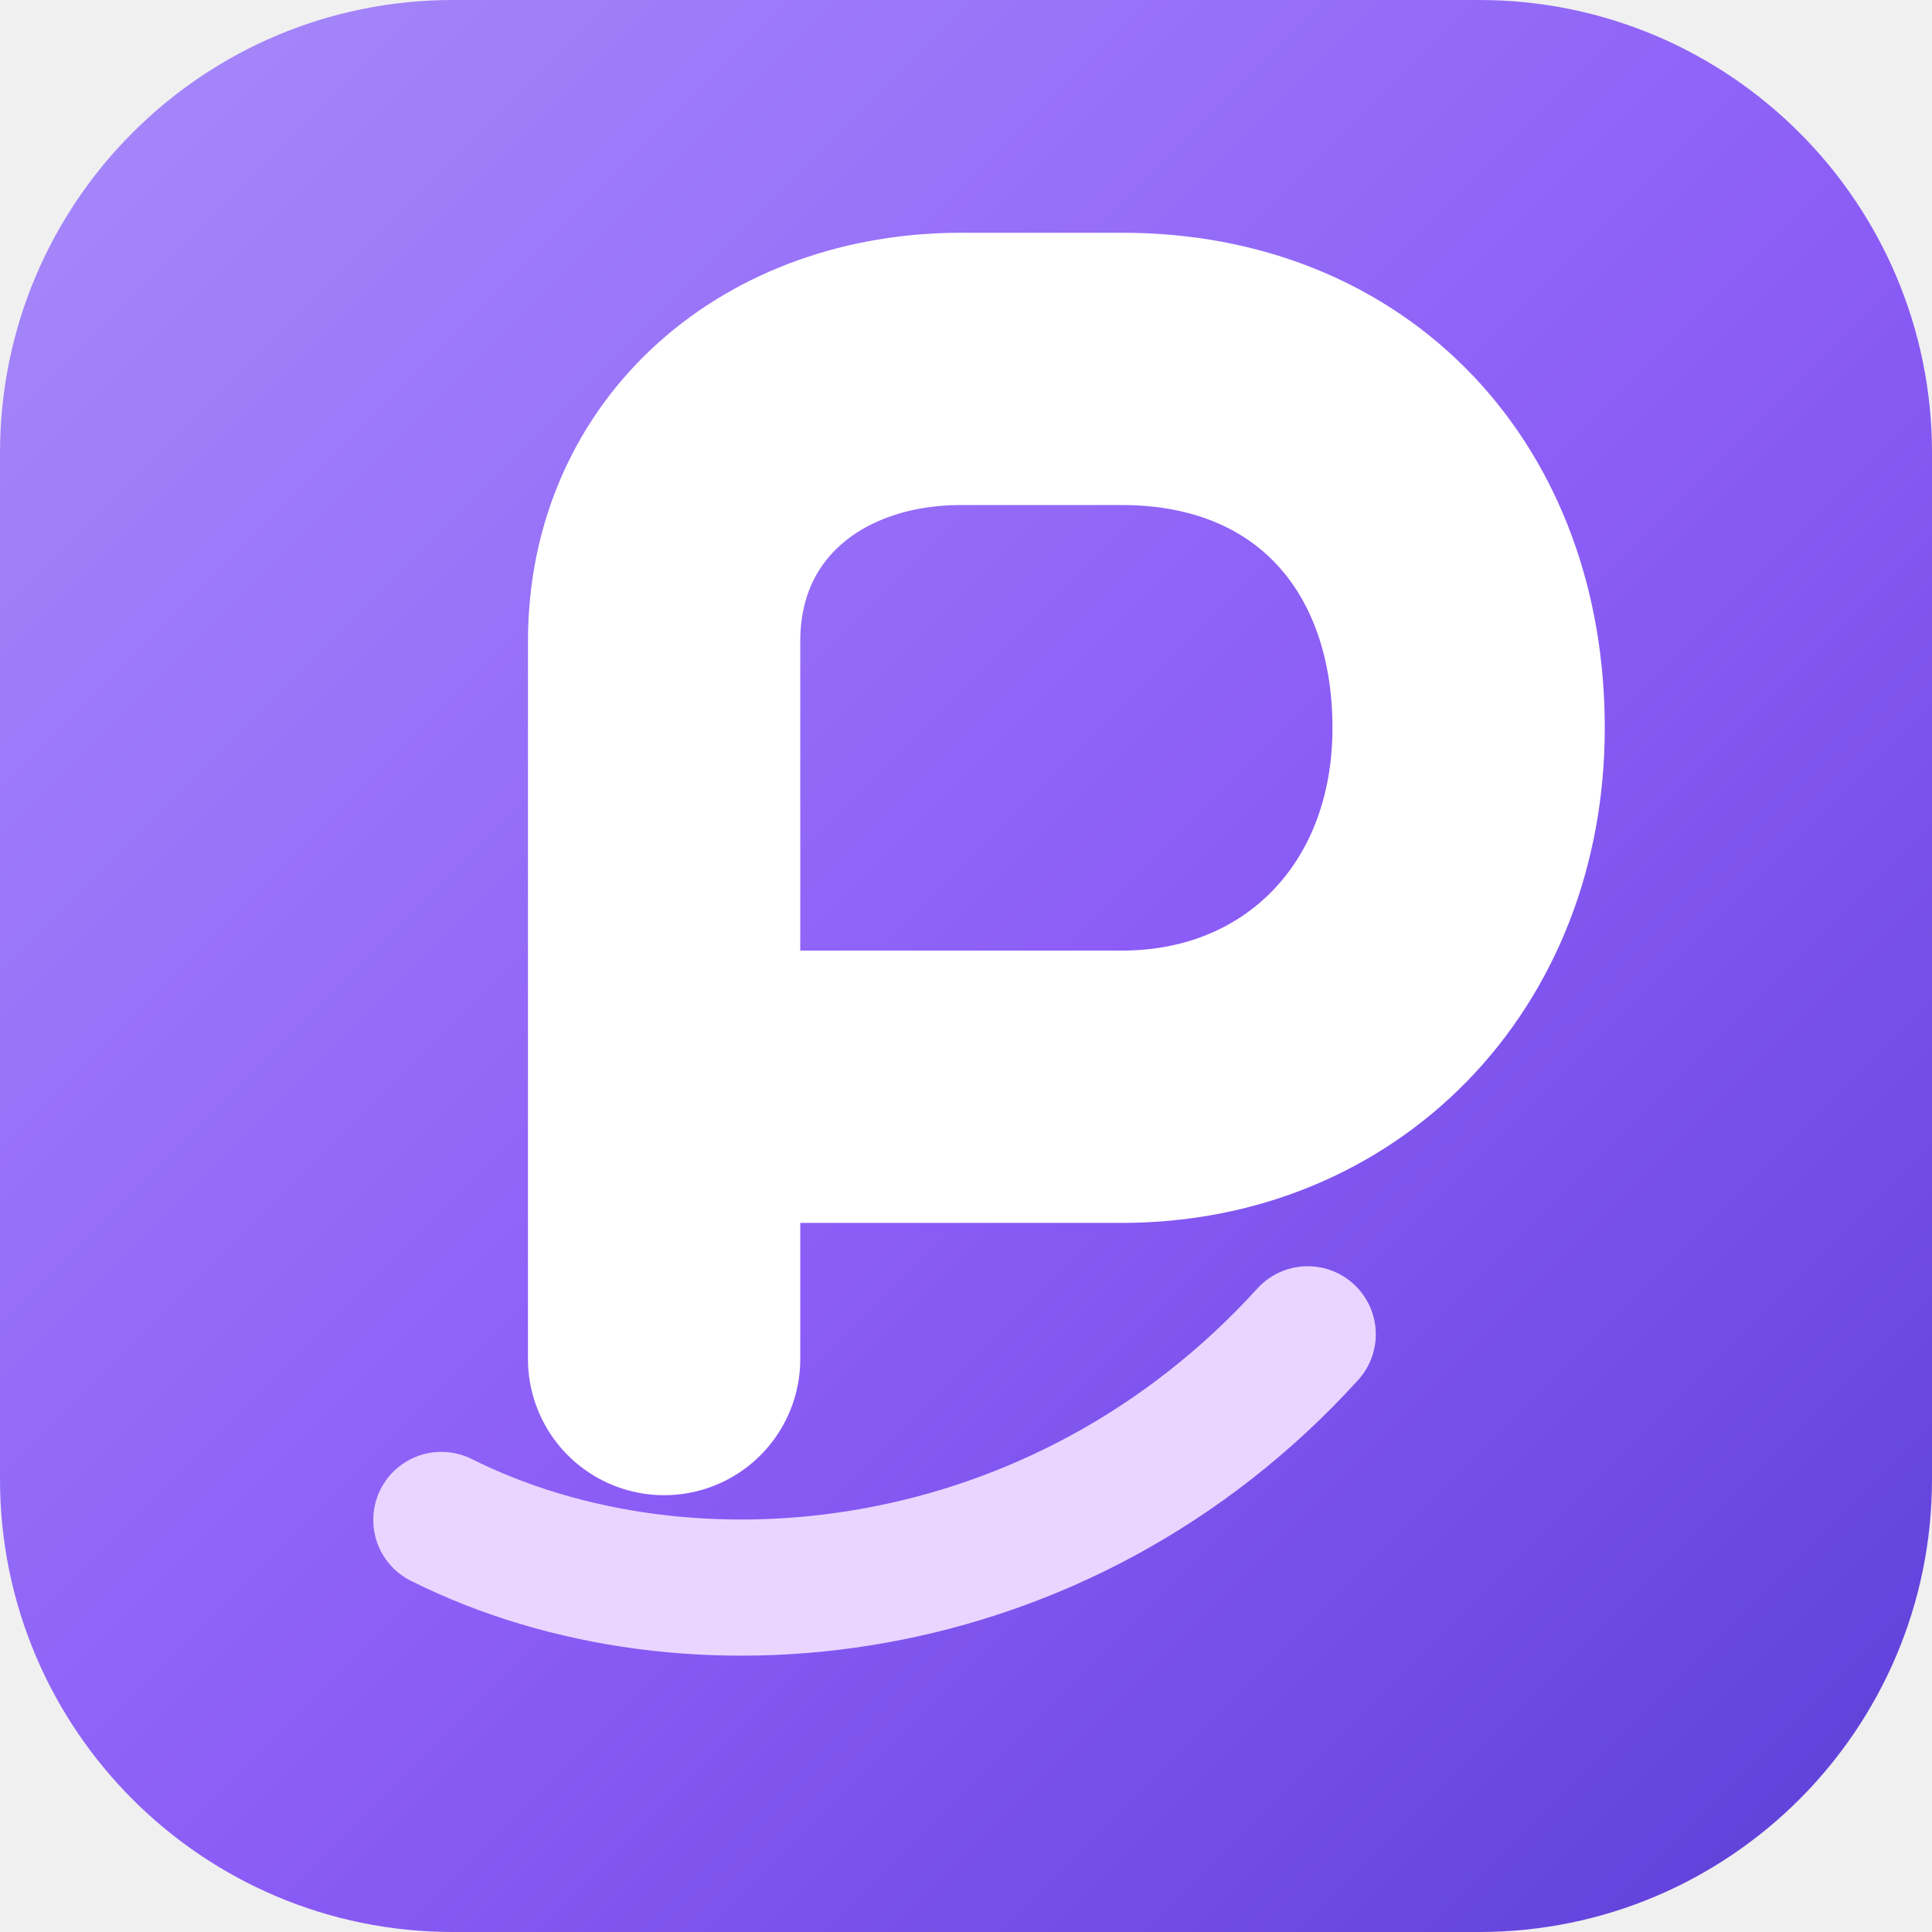
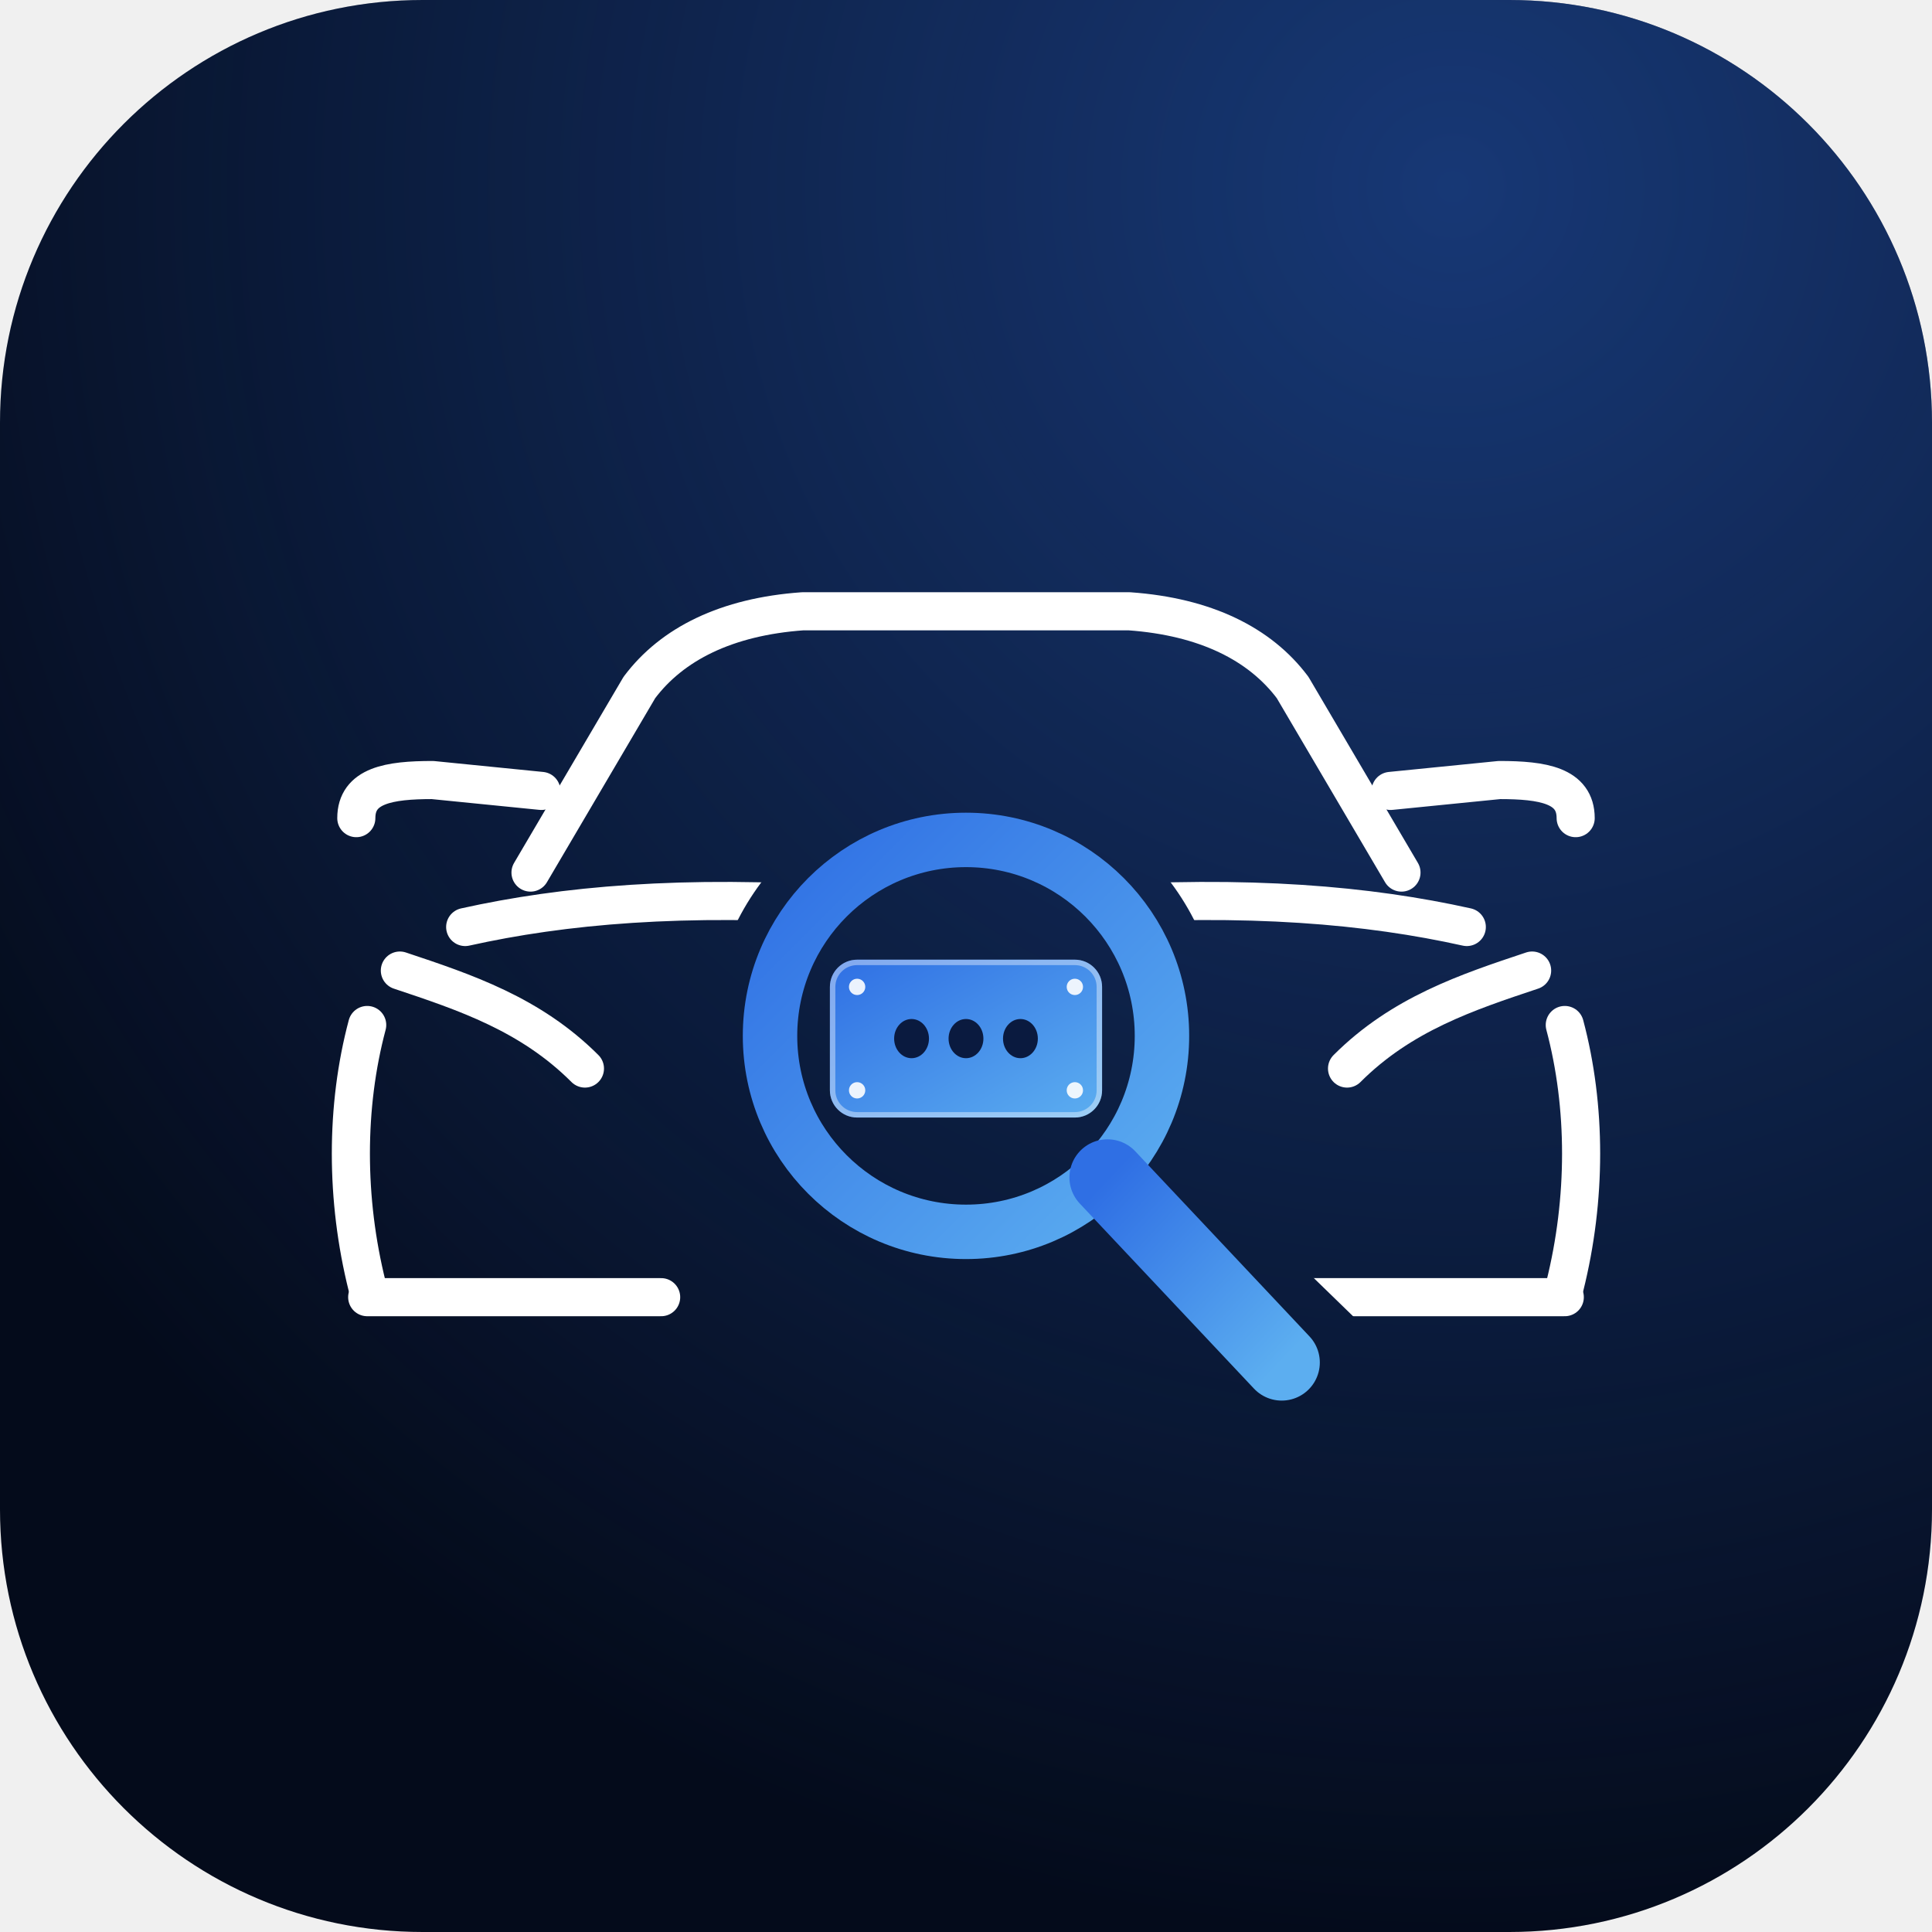
- <svg xmlns="http://www.w3.org/2000/svg" viewBox="0 0 64 64" width="64" height="64" role="img" aria-label="Placa na Mão">
+ <svg xmlns="http://www.w3.org/2000/svg" viewBox="0 0 256 256" width="256" height="256" role="img" aria-label="Placa na Mão">
  <defs>
-     <linearGradient id="bg" x1="0" y1="0" x2="64" y2="64" gradientUnits="userSpaceOnUse">
-       <stop offset="0" stop-color="#A78BFA" />
-       <stop offset=".55" stop-color="#8B5CF6" />
-       <stop offset="1" stop-color="#5B3FD6" />
+     <linearGradient id="gi" x1="0" y1="0" x2="1" y2="1">
+       <stop offset="0" stop-color="#2F6FE4" />
+       <stop offset="1" stop-color="#5CAEF0" />
    </linearGradient>
+     <radialGradient id="bg" cx=".75" cy=".1" r=".9">
+       <stop offset="0" stop-color="#2F6FE4" stop-opacity=".45" />
+       <stop offset="1" stop-color="#2F6FE4" stop-opacity="0" />
+     </radialGradient>
  </defs>
-   <rect width="64" height="64" rx="15" fill="url(#bg)" />
-   <g transform="translate(5.6 3.2) scale(.82)">
-     <path d="M20 51V22C20 15.4 25.2 11 32 11H38.5C47 11 52.5 17 52.5 25.5C52.5 34 46.5 40 38.5 40H20" fill="none" stroke="#FFFFFF" stroke-width="11" stroke-linecap="round" stroke-linejoin="round" />
-     <path d="M11 57.5C21 62.5 36 61 46 50" fill="none" stroke="#E9D5FF" stroke-width="5.5" stroke-linecap="round" />
+   <rect width="256" height="256" rx="56" fill="#040B1B" />
+   <rect width="256" height="256" rx="56" fill="url(#bg)" />
+   <g transform="translate(40.0,70.9) scale(0.7213)">
+     <g>
+       <mask id="mi">
+         <rect width="244" height="170" fill="#fff" />
+         <circle cx="122" cy="92" r="47" fill="#000" />
+         <path d="M155 126 L190 160" stroke="#000" stroke-width="28" stroke-linecap="round" />
+       </mask>
+       <g mask="url(#mi)" fill="none" stroke="#FFFFFF" stroke-width="7" stroke-linecap="round" stroke-linejoin="round">
+         <path d="M42 62 L62 28 C68 20 78 15 92 14 H152 C166 15 176 20 182 28 L202 62" />
+         <path d="M10 52 C10 46 16 45 24 45 L44 47" />
+         <path d="M234 52 C234 46 228 45 220 45 L200 47" />
+         <path d="M30 72 C48 68 70 66 100 68" />
+         <path d="M214 72 C196 68 174 66 144 68" />
+         <path d="M18 80 C30 84 42 88 52 98" />
+         <path d="M226 80 C214 84 202 88 192 98" />
+         <path d="M12 90 C8 105 8 122 12 138" />
+         <path d="M232 90 C236 105 236 122 232 138" />
+         <path d="M12 140 H66" />
+         <path d="M232 140 H178" />
+       </g>
+     </g>
+     <circle cx="122" cy="92" r="36" fill="none" stroke="url(#gi)" stroke-width="10" />
+     <path d="M148 118 L180 152" stroke="url(#gi)" stroke-width="14" stroke-linecap="round" />
+     <rect x="97" y="78" width="50" height="29" rx="5" fill="url(#gi)" />
+     <rect x="97.5" y="78.5" width="49" height="28" rx="4.5" fill="none" stroke="#fff" stroke-opacity=".4" stroke-width="1" />
+     <g fill="#0A1A3F">
+       <ellipse cx="112" cy="92.5" rx="3.2" ry="3.6" />
+       <ellipse cx="122" cy="92.5" rx="3.2" ry="3.6" />
+       <ellipse cx="132" cy="92.5" rx="3.2" ry="3.6" />
+     </g>
+     <g fill="#fff" fill-opacity=".9">
+       <circle cx="102" cy="83" r="1.5" />
+       <circle cx="142" cy="83" r="1.5" />
+       <circle cx="102" cy="102" r="1.5" />
+       <circle cx="142" cy="102" r="1.5" />
+     </g>
  </g>
</svg>
